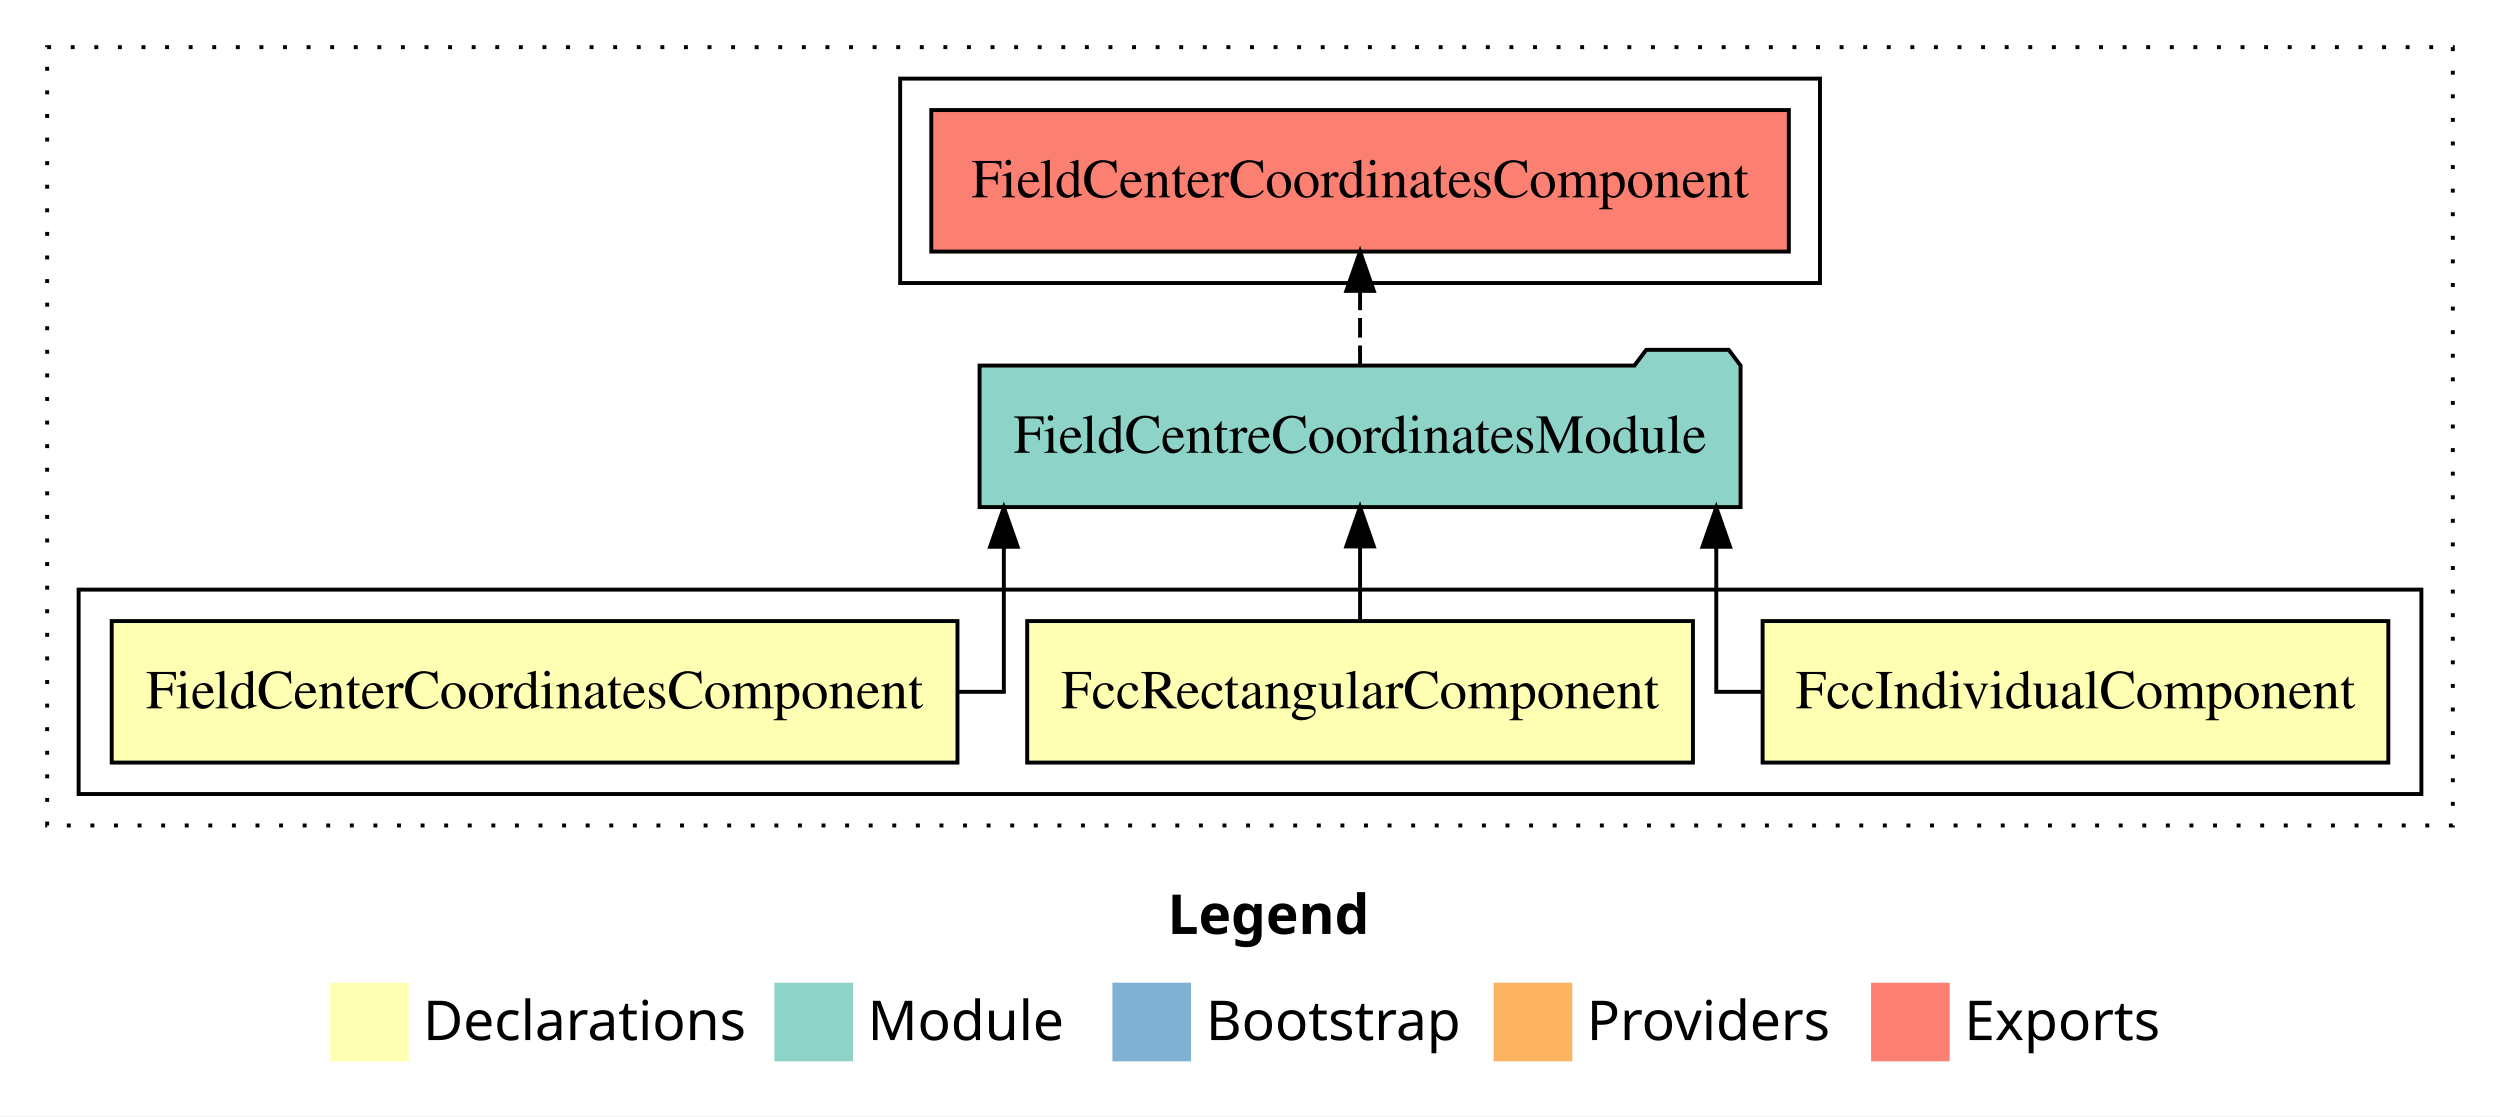
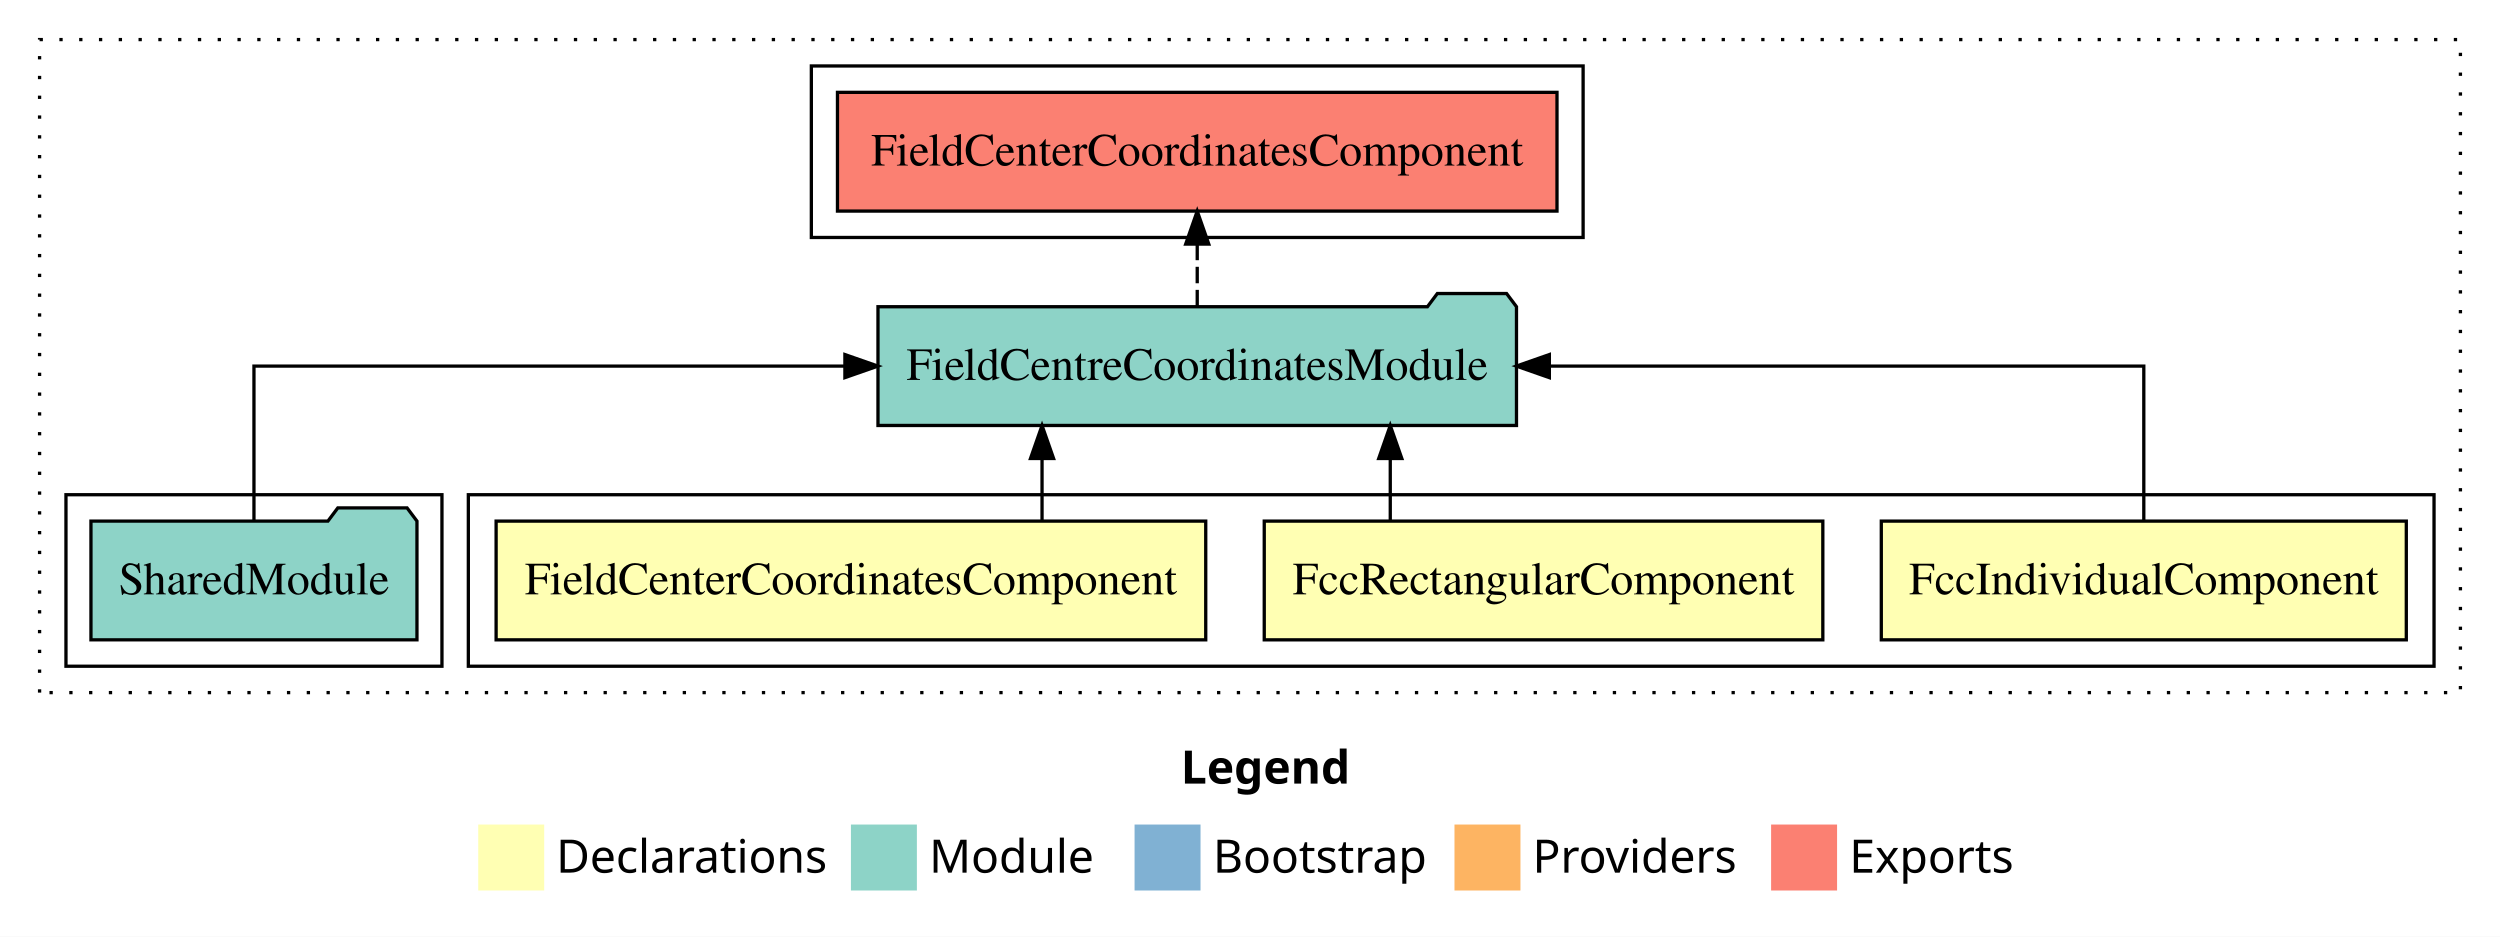
- <svg xmlns="http://www.w3.org/2000/svg" width="636pt" height="284pt" viewBox="0.00 0.00 636.00 284.00">
+ <svg xmlns="http://www.w3.org/2000/svg" width="758pt" height="284pt" viewBox="0.00 0.00 758.00 284.00">
  <g id="graph0" class="graph" transform="scale(1 1) rotate(0) translate(4 280)">
-     <polygon fill="#ffffff" stroke="transparent" points="-4,4 -4,-280 632,-280 632,4 -4,4" />
-     <text text-anchor="start" x="293.009" y="-42.4" font-family="sans-serif" font-weight="bold" font-size="14.00" fill="#000000">Legend</text>
-     <polygon fill="#ffffb3" stroke="transparent" points="80,-10 80,-30 100,-30 100,-10 80,-10" />
-     <text text-anchor="start" x="103.629" y="-15.4" font-family="sans-serif" font-size="14.00" fill="#000000">  Declarations</text>
-     <polygon fill="#8dd3c7" stroke="transparent" points="193,-10 193,-30 213,-30 213,-10 193,-10" />
-     <text text-anchor="start" x="216.725" y="-15.4" font-family="sans-serif" font-size="14.00" fill="#000000">  Module</text>
-     <polygon fill="#80b1d3" stroke="transparent" points="279,-10 279,-30 299,-30 299,-10 279,-10" />
-     <text text-anchor="start" x="302.781" y="-15.4" font-family="sans-serif" font-size="14.00" fill="#000000">  Bootstrap</text>
-     <polygon fill="#fdb462" stroke="transparent" points="376,-10 376,-30 396,-30 396,-10 376,-10" />
-     <text text-anchor="start" x="399.673" y="-15.4" font-family="sans-serif" font-size="14.00" fill="#000000">  Providers</text>
-     <polygon fill="#fb8072" stroke="transparent" points="472,-10 472,-30 492,-30 492,-10 472,-10" />
-     <text text-anchor="start" x="495.726" y="-15.4" font-family="sans-serif" font-size="14.00" fill="#000000">  Exports</text>
+     <polygon fill="#ffffff" stroke="transparent" points="-4,4 -4,-280 754,-280 754,4 -4,4" />
+     <text text-anchor="start" x="354.009" y="-42.4" font-family="sans-serif" font-weight="bold" font-size="14.00" fill="#000000">Legend</text>
+     <polygon fill="#ffffb3" stroke="transparent" points="141,-10 141,-30 161,-30 161,-10 141,-10" />
+     <text text-anchor="start" x="164.629" y="-15.4" font-family="sans-serif" font-size="14.00" fill="#000000">  Declarations</text>
+     <polygon fill="#8dd3c7" stroke="transparent" points="254,-10 254,-30 274,-30 274,-10 254,-10" />
+     <text text-anchor="start" x="277.725" y="-15.4" font-family="sans-serif" font-size="14.00" fill="#000000">  Module</text>
+     <polygon fill="#80b1d3" stroke="transparent" points="340,-10 340,-30 360,-30 360,-10 340,-10" />
+     <text text-anchor="start" x="363.781" y="-15.4" font-family="sans-serif" font-size="14.00" fill="#000000">  Bootstrap</text>
+     <polygon fill="#fdb462" stroke="transparent" points="437,-10 437,-30 457,-30 457,-10 437,-10" />
+     <text text-anchor="start" x="460.673" y="-15.4" font-family="sans-serif" font-size="14.00" fill="#000000">  Providers</text>
+     <polygon fill="#fb8072" stroke="transparent" points="533,-10 533,-30 553,-30 553,-10 533,-10" />
+     <text text-anchor="start" x="556.726" y="-15.4" font-family="sans-serif" font-size="14.00" fill="#000000">  Exports</text>
    <g id="clust1" class="cluster">
-       <polygon fill="none" stroke="#000000" stroke-dasharray="1,5" points="8,-70 8,-268 620,-268 620,-70 8,-70" />
+       <polygon fill="none" stroke="#000000" stroke-dasharray="1,5" points="8,-70 8,-268 742,-268 742,-70 8,-70" />
    </g>
    <g id="clust2" class="cluster">
-       <polygon fill="none" stroke="#000000" points="16,-78 16,-130 612,-130 612,-78 16,-78" />
+       <polygon fill="none" stroke="#000000" points="138,-78 138,-130 734,-130 734,-78 138,-78" />
+     </g>
+     <g id="clust6" class="cluster">
+       <polygon fill="none" stroke="#000000" points="16,-78 16,-130 130,-130 130,-78 16,-78" />
    </g>
    <g id="clust7" class="cluster">
-       <polygon fill="none" stroke="#000000" points="225,-208 225,-260 459,-260 459,-208 225,-208" />
+       <polygon fill="none" stroke="#000000" points="242,-208 242,-260 476,-260 476,-208 242,-208" />
    </g>
    <g id="node1" class="node">
-       <polygon fill="#ffffb3" stroke="#000000" points="603.591,-122 444.409,-122 444.409,-86 603.591,-86 603.591,-122" />
-       <text text-anchor="middle" x="524" y="-99.8" font-family="Times,serif" font-size="14.00" fill="#000000">FccIndividualComponent</text>
+       <polygon fill="#ffffb3" stroke="#000000" points="725.591,-122 566.409,-122 566.409,-86 725.591,-86 725.591,-122" />
+       <text text-anchor="middle" x="646" y="-99.8" font-family="Times,serif" font-size="14.00" fill="#000000">FccIndividualComponent</text>
    </g>
    <g id="node4" class="node">
-       <polygon fill="#8dd3c7" stroke="#000000" points="438.798,-187 435.798,-191 414.798,-191 411.798,-187 245.202,-187 245.202,-151 438.798,-151 438.798,-187" />
-       <text text-anchor="middle" x="342" y="-164.8" font-family="Times,serif" font-size="14.00" fill="#000000">FieldCentreCoordinatesModule</text>
+       <polygon fill="#8dd3c7" stroke="#000000" points="455.798,-187 452.798,-191 431.798,-191 428.798,-187 262.202,-187 262.202,-151 455.798,-151 455.798,-187" />
+       <text text-anchor="middle" x="359" y="-164.8" font-family="Times,serif" font-size="14.00" fill="#000000">FieldCentreCoordinatesModule</text>
    </g>
    <g id="edge1" class="edge">
-       <path fill="none" stroke="#000000" d="M444.193,-104C437.15,-104 432.62,-104 432.62,-104 432.62,-104 432.62,-140.894 432.62,-140.894" />
-       <polygon fill="#000000" stroke="#000000" points="429.12,-140.894 432.62,-150.894 436.12,-140.894 429.12,-140.894" />
+       <path fill="none" stroke="#000000" d="M646,-122.106C646,-141.339 646,-169 646,-169 646,-169 465.765,-169 465.765,-169" />
+       <polygon fill="#000000" stroke="#000000" points="465.765,-165.5 455.765,-169 465.765,-172.5 465.765,-165.5" />
    </g>
    <g id="node2" class="node">
-       <polygon fill="#ffffb3" stroke="#000000" points="426.681,-122 257.319,-122 257.319,-86 426.681,-86 426.681,-122" />
-       <text text-anchor="middle" x="342" y="-99.8" font-family="Times,serif" font-size="14.00" fill="#000000">FccRectangularComponent</text>
+       <polygon fill="#ffffb3" stroke="#000000" points="548.681,-122 379.319,-122 379.319,-86 548.681,-86 548.681,-122" />
+       <text text-anchor="middle" x="464" y="-99.8" font-family="Times,serif" font-size="14.00" fill="#000000">FccRectangularComponent</text>
    </g>
    <g id="edge2" class="edge">
-       <path fill="none" stroke="#000000" d="M342,-122.106C342,-122.106 342,-140.991 342,-140.991" />
-       <polygon fill="#000000" stroke="#000000" points="338.5,-140.991 342,-150.991 345.5,-140.991 338.5,-140.991" />
+       <path fill="none" stroke="#000000" d="M417.529,-122.106C417.529,-122.106 417.529,-140.991 417.529,-140.991" />
+       <polygon fill="#000000" stroke="#000000" points="414.029,-140.991 417.529,-150.991 421.029,-140.991 414.029,-140.991" />
    </g>
    <g id="node3" class="node">
-       <polygon fill="#ffffb3" stroke="#000000" points="239.58,-122 24.42,-122 24.42,-86 239.58,-86 239.58,-122" />
-       <text text-anchor="middle" x="132" y="-99.8" font-family="Times,serif" font-size="14.00" fill="#000000">FieldCenterCoordinatesComponent</text>
+       <polygon fill="#ffffb3" stroke="#000000" points="361.58,-122 146.42,-122 146.42,-86 361.58,-86 361.58,-122" />
+       <text text-anchor="middle" x="254" y="-99.8" font-family="Times,serif" font-size="14.00" fill="#000000">FieldCenterCoordinatesComponent</text>
    </g>
    <g id="edge3" class="edge">
-       <path fill="none" stroke="#000000" d="M239.934,-104C247.007,-104 251.38,-104 251.38,-104 251.38,-104 251.38,-140.894 251.38,-140.894" />
-       <polygon fill="#000000" stroke="#000000" points="247.881,-140.894 251.38,-150.894 254.881,-140.894 247.881,-140.894" />
+       <path fill="none" stroke="#000000" d="M311.946,-122.106C311.946,-122.106 311.946,-140.991 311.946,-140.991" />
+       <polygon fill="#000000" stroke="#000000" points="308.446,-140.991 311.946,-150.991 315.446,-140.991 308.446,-140.991" />
+     </g>
+     <g id="node6" class="node">
+       <polygon fill="#fb8072" stroke="#000000" points="468.08,-252 249.92,-252 249.92,-216 468.08,-216 468.08,-252" />
+       <text text-anchor="middle" x="359" y="-229.8" font-family="Times,serif" font-size="14.00" fill="#000000">FieldCenterCoordinatesComponent </text>
+     </g>
+     <g id="edge5" class="edge">
+       <path fill="none" stroke="#000000" stroke-dasharray="5,2" d="M359,-187.106C359,-187.106 359,-205.991 359,-205.991" />
+       <polygon fill="#000000" stroke="#000000" points="355.5,-205.991 359,-215.991 362.5,-205.991 355.5,-205.991" />
    </g>
    <g id="node5" class="node">
-       <polygon fill="#fb8072" stroke="#000000" points="451.08,-252 232.92,-252 232.92,-216 451.08,-216 451.08,-252" />
-       <text text-anchor="middle" x="342" y="-229.8" font-family="Times,serif" font-size="14.00" fill="#000000">FieldCenterCoordinatesComponent </text>
+       <polygon fill="#8dd3c7" stroke="#000000" points="122.423,-122 119.423,-126 98.423,-126 95.423,-122 23.577,-122 23.577,-86 122.423,-86 122.423,-122" />
+       <text text-anchor="middle" x="73" y="-99.8" font-family="Times,serif" font-size="14.00" fill="#000000">SharedModule</text>
    </g>
    <g id="edge4" class="edge">
-       <path fill="none" stroke="#000000" stroke-dasharray="5,2" d="M342,-187.106C342,-187.106 342,-205.991 342,-205.991" />
-       <polygon fill="#000000" stroke="#000000" points="338.5,-205.991 342,-215.991 345.5,-205.991 338.5,-205.991" />
+       <path fill="none" stroke="#000000" d="M73,-122.106C73,-141.339 73,-169 73,-169 73,-169 252.173,-169 252.173,-169" />
+       <polygon fill="#000000" stroke="#000000" points="252.173,-172.5 262.173,-169 252.173,-165.5 252.173,-172.5" />
    </g>
  </g>
</svg>
